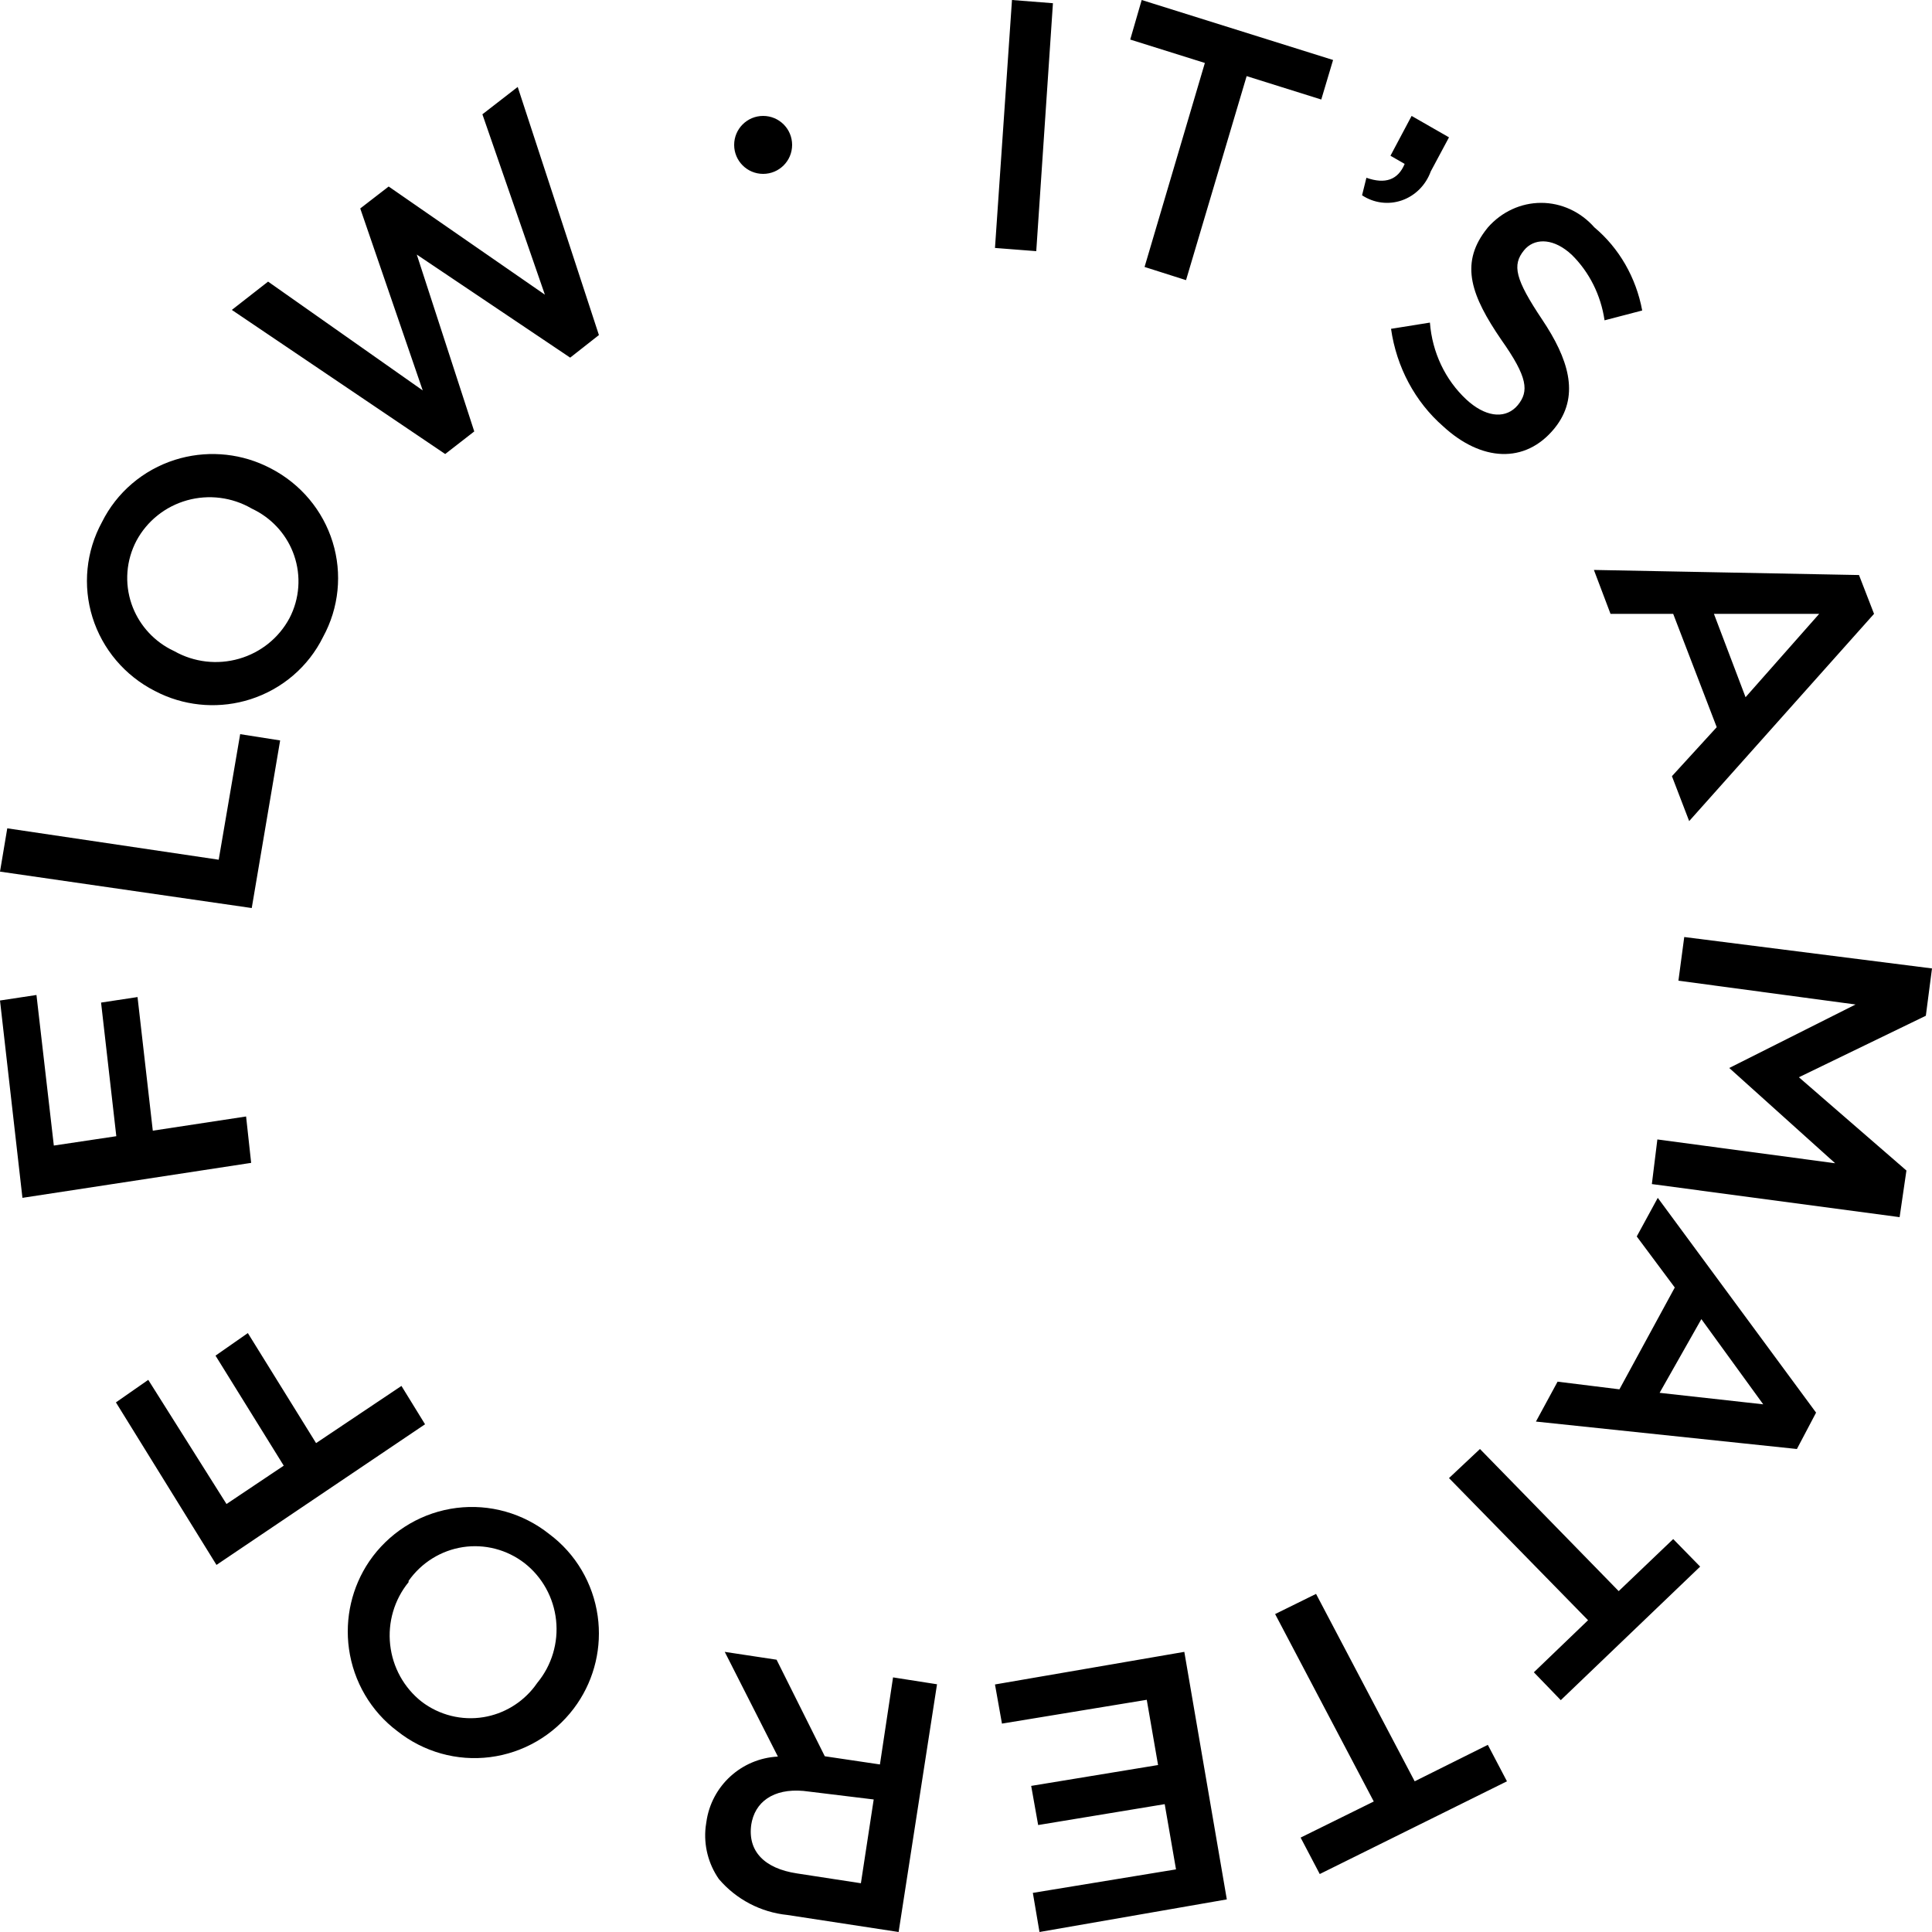
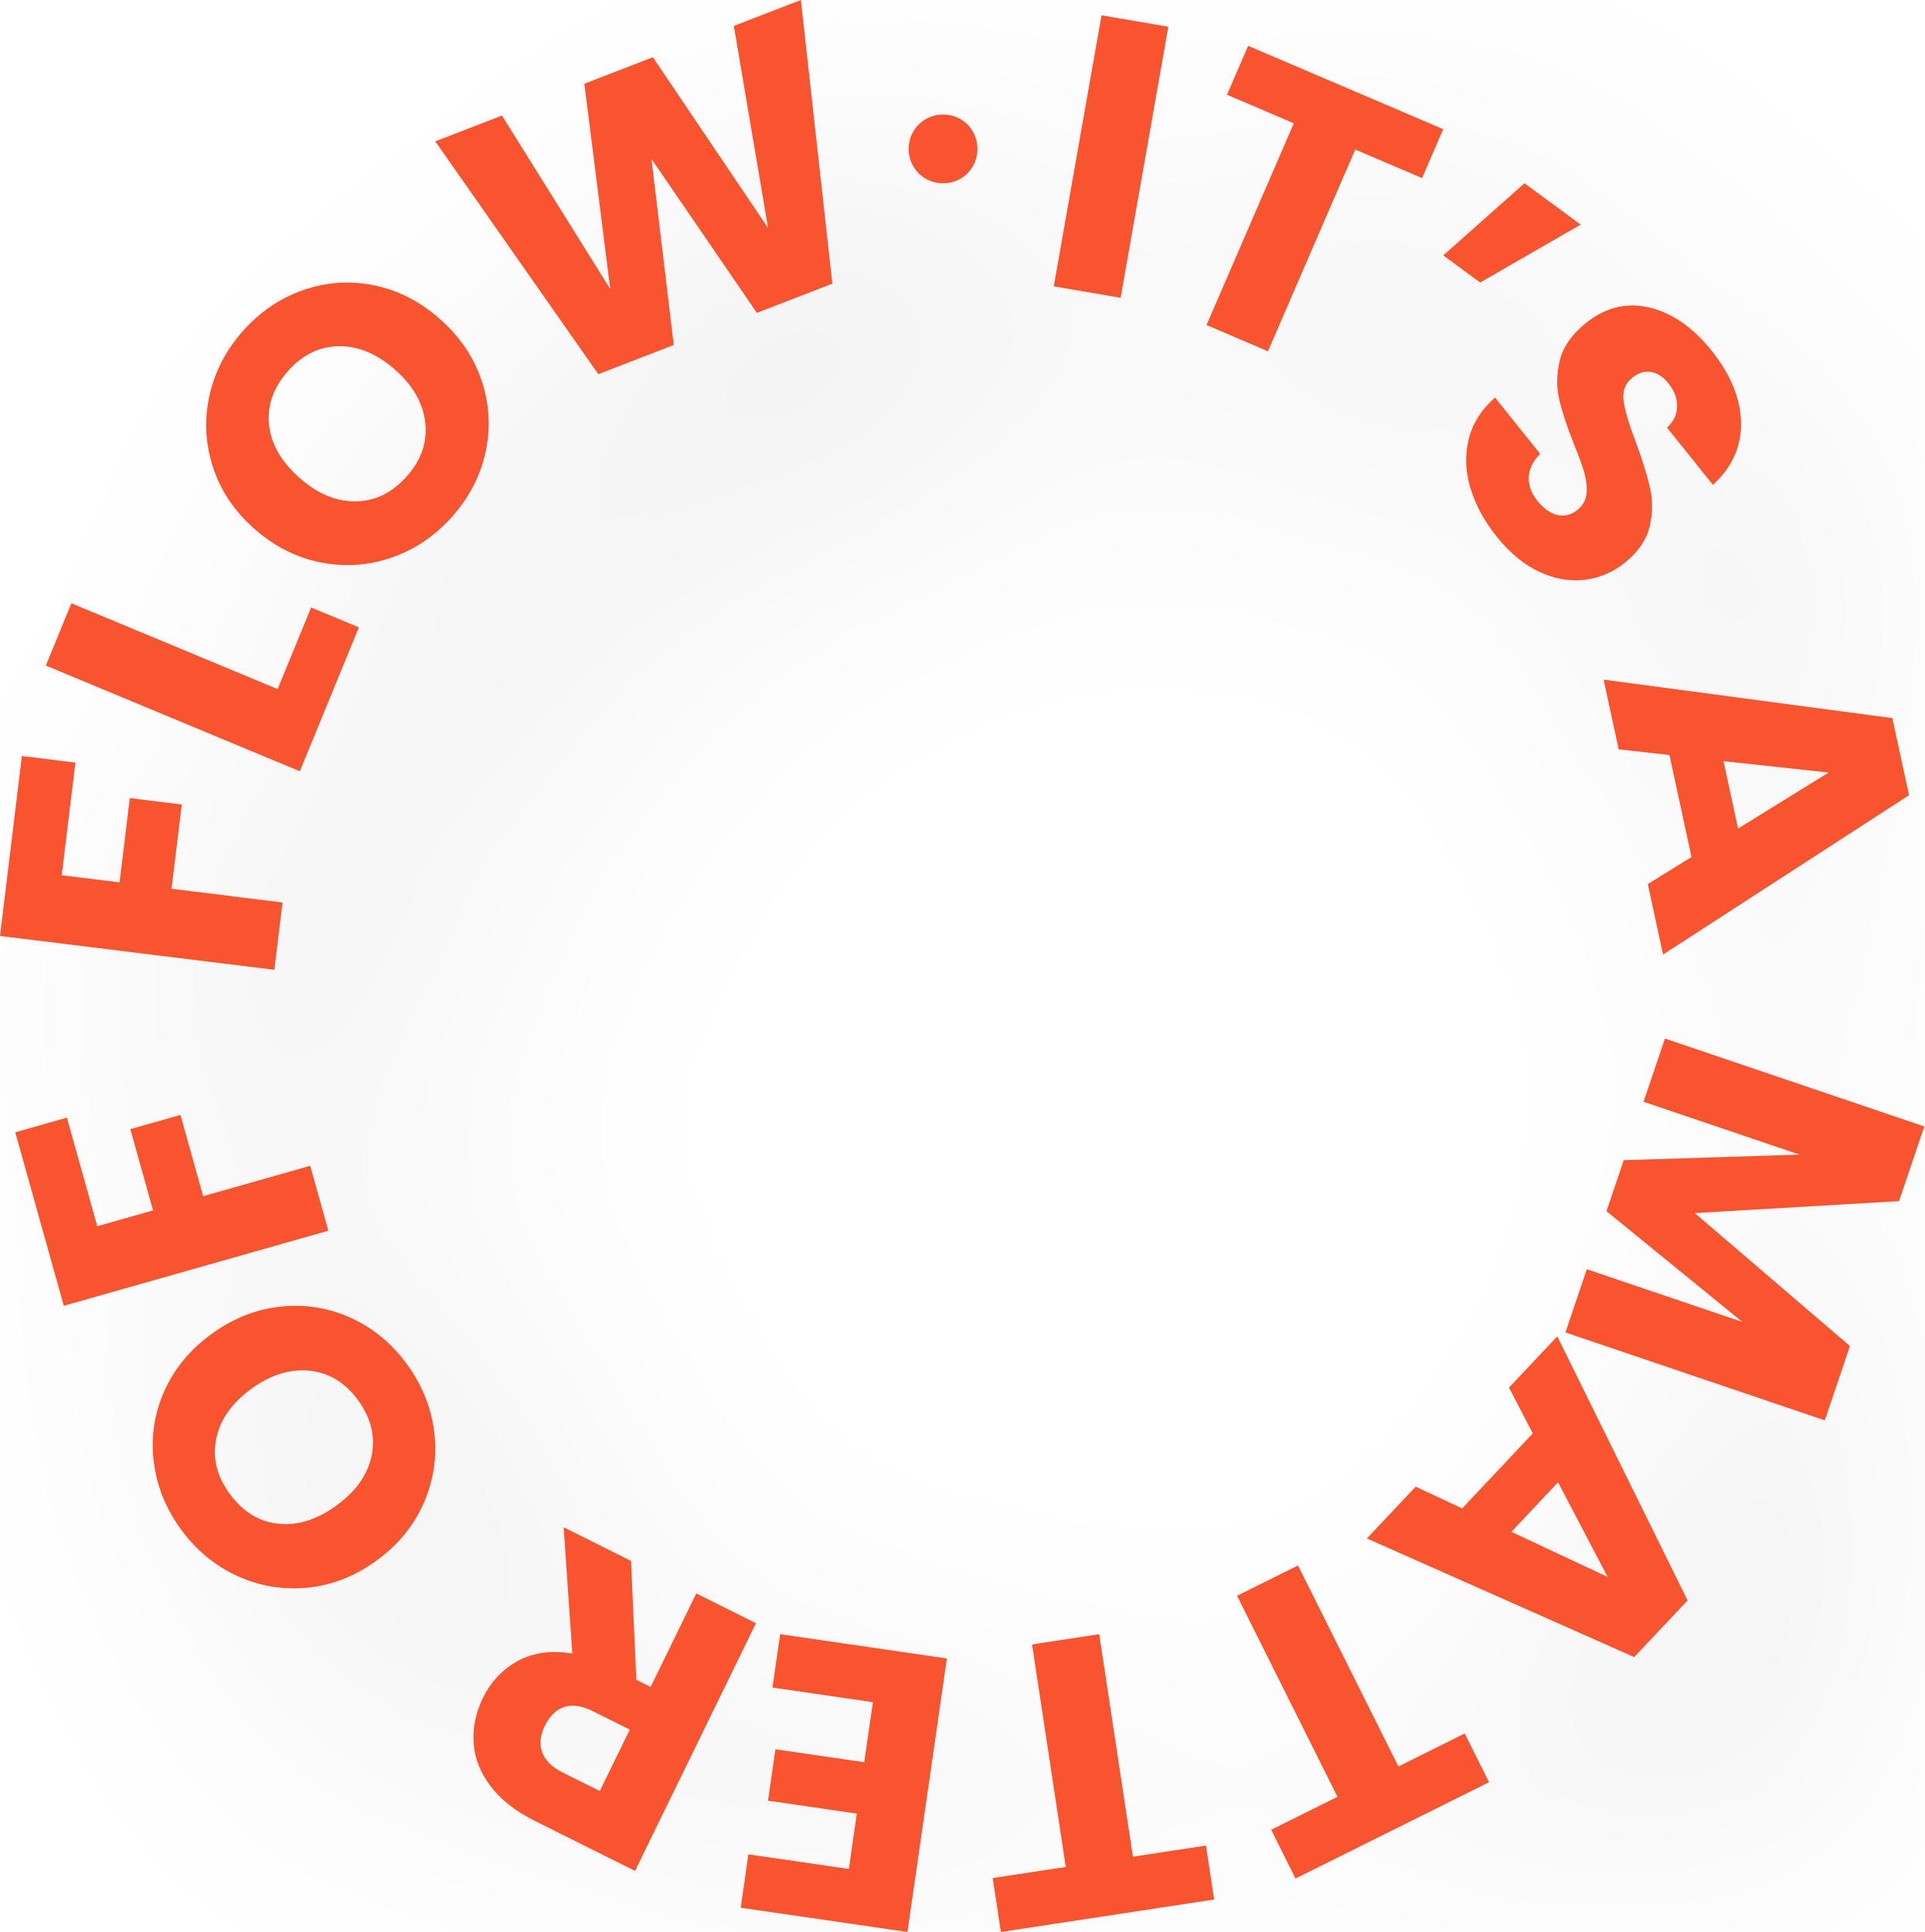
- <svg xmlns="http://www.w3.org/2000/svg" width="80px" height="80px" viewBox="0 0 80 80" version="1.1">
-   <g id="Page-1" stroke="none" stroke-width="1" fill="none" fill-rule="evenodd">
-     <g id="Artboard" transform="translate(-160, -24)" fill="#000000" fill-rule="nonzero">
-       <g id="logo-2" transform="translate(160, 24)">
-         <path d="M49.04,68.4 L50.8,78.65 L43.043,80 L42.768,78.38 L48.696,77.407 L48.228,74.706 L42.988,75.571 L42.699,73.95 L47.953,73.086 L47.485,70.385 L41.489,71.371 L41.2,69.75 L49.04,68.4 Z M30.01,68.4 L32.156,68.725 L34.153,72.723 L36.436,73.062 L36.979,69.457 L38.8,69.742 L37.21,80 L32.605,79.295 C31.501,79.183 30.483,78.649 29.765,77.805 C29.328,77.175 29.135,76.41 29.219,75.653 L29.249,75.447 C29.456,73.951 30.699,72.813 32.211,72.736 L30.01,68.4 Z M31.138,75.401 L31.11,75.542 C30.947,76.653 31.654,77.371 32.999,77.574 L35.648,77.981 L36.178,74.512 L33.501,74.186 C32.207,73.993 31.357,74.488 31.138,75.401 Z M54.495,66 L58.579,73.76 L61.608,72.251 L62.4,73.76 L54.648,77.6 L53.856,76.091 L56.885,74.596 L52.8,66.835 L54.495,66 Z M22.743,63.522 C23.837,64.336 24.56,65.562 24.75,66.923 C24.928,68.198 24.623,69.491 23.902,70.546 L23.753,70.753 C22.911,71.862 21.665,72.584 20.294,72.759 C18.923,72.934 17.54,72.546 16.453,71.683 C15.361,70.864 14.64,69.637 14.45,68.275 C14.273,67.004 14.572,65.715 15.284,64.661 L15.443,64.439 C16.287,63.332 17.533,62.612 18.904,62.44 C20.275,62.268 21.657,62.657 22.743,63.522 Z M19.166,64.063 C18.261,64.202 17.45,64.706 16.919,65.461 L16.919,65.513 C16.328,66.237 16.053,67.172 16.156,68.105 C16.258,69.038 16.729,69.889 17.462,70.465 C18.194,71.021 19.118,71.252 20.022,71.104 C20.856,70.967 21.606,70.518 22.126,69.85 L22.251,69.679 C22.846,68.958 23.126,68.023 23.026,67.089 C22.926,66.155 22.455,65.302 21.721,64.727 C20.993,64.165 20.071,63.925 19.166,64.063 Z M61.282,60 L67.027,65.885 L69.284,63.729 L70.4,64.87 L64.629,70.4 L63.514,69.246 L65.758,67.09 L60,61.205 L61.282,60 Z M10.263,55.2 L13.088,59.756 L16.623,57.388 L17.6,58.976 L8.964,64.8 L4.8,58.07 L6.139,57.137 L9.379,62.278 L11.749,60.69 L8.924,56.134 L10.263,55.2 Z M68.645,49.6 L75.2,58.494 L74.406,60 L63.6,58.864 L64.496,57.212 L67.057,57.529 L69.349,53.313 L67.774,51.199 L68.645,49.6 Z M70.45,54.622 L68.721,57.674 L73.011,58.15 L70.45,54.622 Z M69.741,38.8 L80,40.101 L79.745,42.06 L74.488,44.607 L78.941,48.469 L78.659,50.4 L68.4,49.03 L68.628,47.182 L75.99,48.168 L71.605,44.223 L76.835,41.594 L69.5,40.608 L69.741,38.8 Z M1.51,41.2 L2.229,47.435 L4.816,47.048 L4.185,41.515 L5.695,41.286 L6.327,46.819 L10.19,46.231 L10.4,48.152 L0.929,49.6 L0,41.429 L1.51,41.2 Z M9.945,30.4 L11.6,30.66 L10.424,37.6 L0,36.092 L0.301,34.299 L9.056,35.599 L9.945,30.4 Z M66,23.6 L76.977,23.811 L77.6,25.418 L69.945,34 L69.231,32.14 L71.086,30.111 L69.283,25.418 L66.688,25.418 L66,23.6 Z M10.975,19.279 L11.222,19.401 C12.45,20.039 13.369,21.134 13.774,22.445 C14.179,23.755 14.036,25.171 13.377,26.376 C12.771,27.604 11.686,28.534 10.371,28.955 C9.143,29.348 7.814,29.265 6.651,28.729 L6.404,28.607 C5.168,27.975 4.241,26.879 3.83,25.565 C3.42,24.251 3.562,22.83 4.222,21.62 C4.833,20.39 5.924,19.46 7.244,19.041 C8.477,18.651 9.81,18.738 10.975,19.279 Z M75.329,25.418 L70.97,25.418 L72.28,28.87 L75.329,25.418 Z M7.745,20.717 C6.845,20.969 6.089,21.573 5.651,22.389 C5.224,23.198 5.15,24.144 5.447,25.009 C5.721,25.806 6.288,26.47 7.032,26.871 L7.222,26.966 C8.035,27.424 9.001,27.536 9.899,27.277 C10.798,27.019 11.551,26.412 11.988,25.594 C12.406,24.789 12.474,23.851 12.178,22.995 C11.905,22.205 11.342,21.548 10.604,21.15 L10.417,21.055 C9.61,20.588 8.645,20.465 7.745,20.717 Z M63.816,8.4 C64.651,8.4 65.449,8.768 66.02,9.415 C67.046,10.275 67.748,11.496 68,12.857 L66.441,13.264 C66.289,12.225 65.812,11.27 65.087,10.554 C64.365,9.878 63.621,9.85 63.185,10.278 L63.107,10.364 C62.608,10.974 62.736,11.556 63.86,13.236 C64.942,14.852 65.397,16.317 64.476,17.596 L64.359,17.748 C63.145,19.225 61.331,19.103 59.759,17.654 C58.594,16.637 57.825,15.198 57.6,13.616 L59.21,13.358 C59.303,14.587 59.844,15.729 60.717,16.542 C61.475,17.244 62.255,17.357 62.76,16.871 L62.851,16.773 C63.311,16.204 63.273,15.635 62.161,14.063 C60.929,12.26 60.457,10.961 61.491,9.57 L61.612,9.415 C62.182,8.768 62.98,8.4 63.816,8.4 Z M21.437,3.6 L24.8,13.874 L23.61,14.809 L17.258,10.541 L19.638,17.865 L18.435,18.8 L9.6,12.833 L11.101,11.661 L17.504,16.166 L14.917,8.632 L16.094,7.723 L22.562,12.201 L19.975,4.733 L21.437,3.6 Z M47.275,0 L55.2,2.484 L54.711,4.121 L51.621,3.152 L49.111,11.6 L47.394,11.054 L49.891,2.607 L46.8,1.638 L47.275,0 Z M41.904,0 L43.6,0.133 L42.909,10.4 L41.2,10.267 L41.904,0 Z M58.452,4.8 L60,5.687 L59.244,7.099 C59.039,7.665 58.599,8.105 58.047,8.297 C57.496,8.488 56.891,8.411 56.4,8.086 L56.58,7.361 C57.36,7.636 57.888,7.449 58.164,6.787 L57.576,6.449 L58.452,4.8 Z M31.6,4.8 C32.263,4.8 32.8,5.337 32.8,6 C32.8,6.663 32.263,7.2 31.6,7.2 C30.937,7.2 30.4,6.663 30.4,6 C30.4,5.337 30.937,4.8 31.6,4.8 Z" id="logo" />
-       </g>
+ <svg xmlns="http://www.w3.org/2000/svg" xmlns:xlink="http://www.w3.org/1999/xlink" width="252px" height="253px" viewBox="0 0 252 253" version="1.1">
+   <defs>
+     <path d="M143.948,214 L148.363,243.138 L157.93,241.681 L159,248.747 L131.07,253 L130,245.935 L139.567,244.478 L135.153,215.34 L143.948,214 Z M102.164,214 L124,217.178 L118.836,253 L97,249.822 L98.008,242.831 L111.16,244.745 L112.205,237.499 L100.576,235.806 L101.547,229.071 L113.176,230.764 L114.309,222.905 L101.156,220.991 L102.164,214 Z M169.982,205 L183.13,231.324 L191.812,227.003 L195,233.386 L169.656,246 L166.467,239.617 L175.149,235.296 L162,208.972 L169.982,205 Z M73.814,200 L82.636,204.402 L83.33,219.975 L85.204,220.91 L91.183,208.666 L99,212.566 L83.16,245 L70.041,238.455 C67.512,237.193 65.574,235.67 64.228,233.888 C62.881,232.104 62.147,230.215 62.022,228.219 C61.898,226.223 62.302,224.269 63.235,222.36 C64.288,220.203 65.83,218.579 67.861,217.485 C69.892,216.392 72.254,216.076 74.946,216.539 L73.814,200 Z M73.887,223.538 C72.825,223.889 71.978,224.711 71.346,226.005 C70.745,227.236 70.629,228.386 70.999,229.451 C71.369,230.517 72.27,231.408 73.702,232.122 L78.548,234.539 L82.474,226.5 L77.628,224.083 C76.196,223.368 74.95,223.186 73.887,223.538 Z M203.933,175 L221,209.578 L214.007,217 L179,201.465 L185.392,194.68 L191.475,197.531 L200.727,187.71 L197.612,181.71 L203.933,175 Z M46.056,172.63 C48.956,173.974 51.39,176.01 53.359,178.739 C55.329,181.466 56.501,184.425 56.875,187.613 C57.249,190.802 56.782,193.886 55.473,196.863 C54.165,199.842 52.092,202.355 49.253,204.404 C46.415,206.454 43.384,207.626 40.159,207.921 C36.935,208.216 33.867,207.684 30.958,206.326 C28.049,204.968 25.609,202.925 23.64,200.197 C21.67,197.469 20.498,194.511 20.124,191.322 C19.75,188.133 20.221,185.069 21.535,182.129 C22.85,179.188 24.926,176.693 27.764,174.644 C30.603,172.594 33.636,171.41 36.864,171.092 C40.093,170.773 43.157,171.286 46.056,172.63 Z M204.034,194.109 L197.924,200.594 L210.529,206.505 L204.034,194.109 Z M32.957,181.836 C30.395,183.686 28.851,185.86 28.326,188.355 C27.802,190.851 28.375,193.257 30.046,195.571 C31.738,197.914 33.844,199.233 36.364,199.53 C38.885,199.828 41.44,199.041 44.03,197.171 C46.593,195.321 48.137,193.148 48.661,190.652 C49.186,188.156 48.603,185.737 46.911,183.394 C45.24,181.08 43.131,179.783 40.582,179.506 C38.035,179.229 35.493,180.005 32.957,181.836 Z M218.032,136 L252,147.513 L248.689,157.292 L221.943,158.859 L242.263,176.269 L238.968,186 L205,174.487 L207.803,166.209 L228.174,173.113 L210.377,158.608 L212.639,151.927 L235.648,151.199 L215.229,144.278 L218.032,136 Z M23.631,146 L26.606,156.642 L40.622,152.663 L43,161.166 L8.354,171 L2,148.275 L8.761,146.356 L12.738,160.578 L20.042,158.504 L17.067,147.863 L23.631,146 Z M2.864,99 L9.876,99.865 L8.084,114.614 L15.658,115.548 L16.999,104.513 L23.806,105.353 L22.465,116.388 L37,118.182 L35.928,127 L0,122.567 L2.864,99 Z M210,89 L247.816,94.038 L250,104.134 L217.786,125 L215.789,115.771 L221.511,112.231 L218.622,98.871 L211.974,98.128 L210,89 Z M225.703,99.678 L227.61,108.499 L239.47,101.166 L225.703,99.678 Z M9.348,79 L36.359,90.239 L40.745,79.551 L47,82.153 L39.265,101 L6,87.159 L9.348,79 Z M215.913,40.253 C218.922,40.946 221.662,42.831 224.131,45.908 C226.643,49.039 227.932,52.174 227.998,55.313 C228.063,58.453 226.837,61.181 224.32,63.498 L218.31,56.008 C219.168,55.205 219.607,54.278 219.626,53.227 C219.645,52.176 219.265,51.166 218.485,50.194 C217.814,49.357 217.053,48.864 216.205,48.715 C215.355,48.566 214.519,48.833 213.698,49.516 C212.796,50.266 212.439,51.281 212.629,52.564 C212.817,53.846 213.356,55.647 214.246,57.968 C215.108,60.31 215.721,62.286 216.085,63.896 C216.448,65.506 216.435,67.17 216.046,68.888 C215.656,70.606 214.626,72.16 212.955,73.548 C211.364,74.87 209.587,75.66 207.628,75.917 C205.667,76.173 203.674,75.838 201.649,74.912 C199.623,73.986 197.756,72.456 196.045,70.324 C194.377,68.245 193.214,66.108 192.557,63.911 C191.898,61.713 191.824,59.582 192.334,57.517 C192.842,55.452 193.991,53.632 195.777,52.058 L201.69,59.426 C200.742,60.393 200.245,61.413 200.2,62.486 C200.154,63.558 200.532,64.594 201.333,65.593 C202.156,66.618 203.038,67.235 203.979,67.443 C204.918,67.652 205.8,67.414 206.623,66.731 C207.312,66.158 207.692,65.448 207.765,64.601 C207.837,63.754 207.742,62.865 207.482,61.934 C207.222,61.004 206.768,59.75 206.122,58.173 C205.206,55.874 204.561,53.913 204.187,52.29 C203.812,50.667 203.833,48.985 204.25,47.245 C204.665,45.505 205.749,43.907 207.499,42.453 C210.098,40.293 212.903,39.559 215.913,40.253 Z M48.933,37.353 C52.09,37.987 54.981,39.46 57.604,41.773 C60.229,44.087 62.052,46.781 63.074,49.855 C64.097,52.93 64.272,56.029 63.601,59.148 C62.929,62.268 61.48,65.088 59.254,67.608 C57.029,70.128 54.402,71.921 51.376,72.987 C48.349,74.054 45.239,74.278 42.047,73.659 C38.855,73.041 35.947,71.574 33.323,69.261 C30.7,66.947 28.888,64.253 27.889,61.176 C26.891,58.1 26.733,54.995 27.416,51.862 C28.099,48.729 29.553,45.903 31.779,43.383 C34.005,40.863 36.631,39.071 39.658,38.004 C42.685,36.937 45.776,36.721 48.933,37.353 Z M44.359,45.34 C41.809,45.379 39.591,46.467 37.702,48.605 C35.791,50.769 34.969,53.111 35.234,55.632 C35.5,58.153 36.831,60.469 39.225,62.58 C41.594,64.669 44.053,65.694 46.603,65.655 C49.152,65.617 51.382,64.516 53.293,62.352 C55.182,60.214 55.98,57.874 55.689,55.33 C55.398,52.788 54.081,50.483 51.736,48.416 C49.367,46.327 46.908,45.302 44.359,45.34 Z M104.881,0 L109,37.152 L99.118,40.972 L85.311,20.811 L88.234,45.18 L78.352,49 L57,18.511 L65.736,15.133 L79.915,37.854 L76.525,10.962 L85.499,7.493 L100.586,29.863 L96.097,3.396 L104.881,0 Z M163.451,6 L189,16.917 L186.228,23.322 L177.477,19.583 L166.046,46 L158,42.562 L169.431,16.145 L160.679,12.406 L163.451,6 Z M144.25,2 L153,3.504 L146.751,39 L138,37.496 L144.25,2 Z M199.641,24 L207,29.414 L193.836,37 L189,33.442 L199.641,24 Z M123.485,15 C124.322,15 125.085,15.2 125.772,15.598 C126.46,15.997 127.003,16.54 127.402,17.228 C127.801,17.915 128,18.678 128,19.515 C128,20.333 127.801,21.085 127.402,21.772 C127.003,22.46 126.46,23.004 125.772,23.402 C125.085,23.801 124.322,24 123.485,24 C122.668,24 121.915,23.801 121.228,23.402 C120.54,23.004 119.996,22.46 119.598,21.772 C119.199,21.085 119,20.333 119,19.515 C119,18.678 119.199,17.915 119.598,17.228 C119.996,16.54 120.54,15.997 121.228,15.598 C121.915,15.2 122.668,15 123.485,15 Z" id="path-1" />
+     <filter x="-19.8%" y="-19.8%" width="155.6%" height="155.3%" filterUnits="objectBoundingBox" id="filter-2">
+       <feOffset dx="20" dy="20" in="SourceAlpha" result="shadowOffsetOuter1" />
+       <feGaussianBlur stdDeviation="20" in="shadowOffsetOuter1" result="shadowBlurOuter1" />
+       <feColorMatrix values="0 0 0 0 0   0 0 0 0 0   0 0 0 0 0  0 0 0 0.122 0" type="matrix" in="shadowBlurOuter1" />
+     </filter>
+   </defs>
+   <g id="logo" stroke="none" stroke-width="1" fill="none" fill-rule="evenodd">
+     <g>
+       <use fill="black" fill-opacity="1" filter="url(#filter-2)" xlink:href="#path-1" />
+       <use fill="#F7542F" fill-rule="evenodd" xlink:href="#path-1" />
    </g>
  </g>
</svg>
